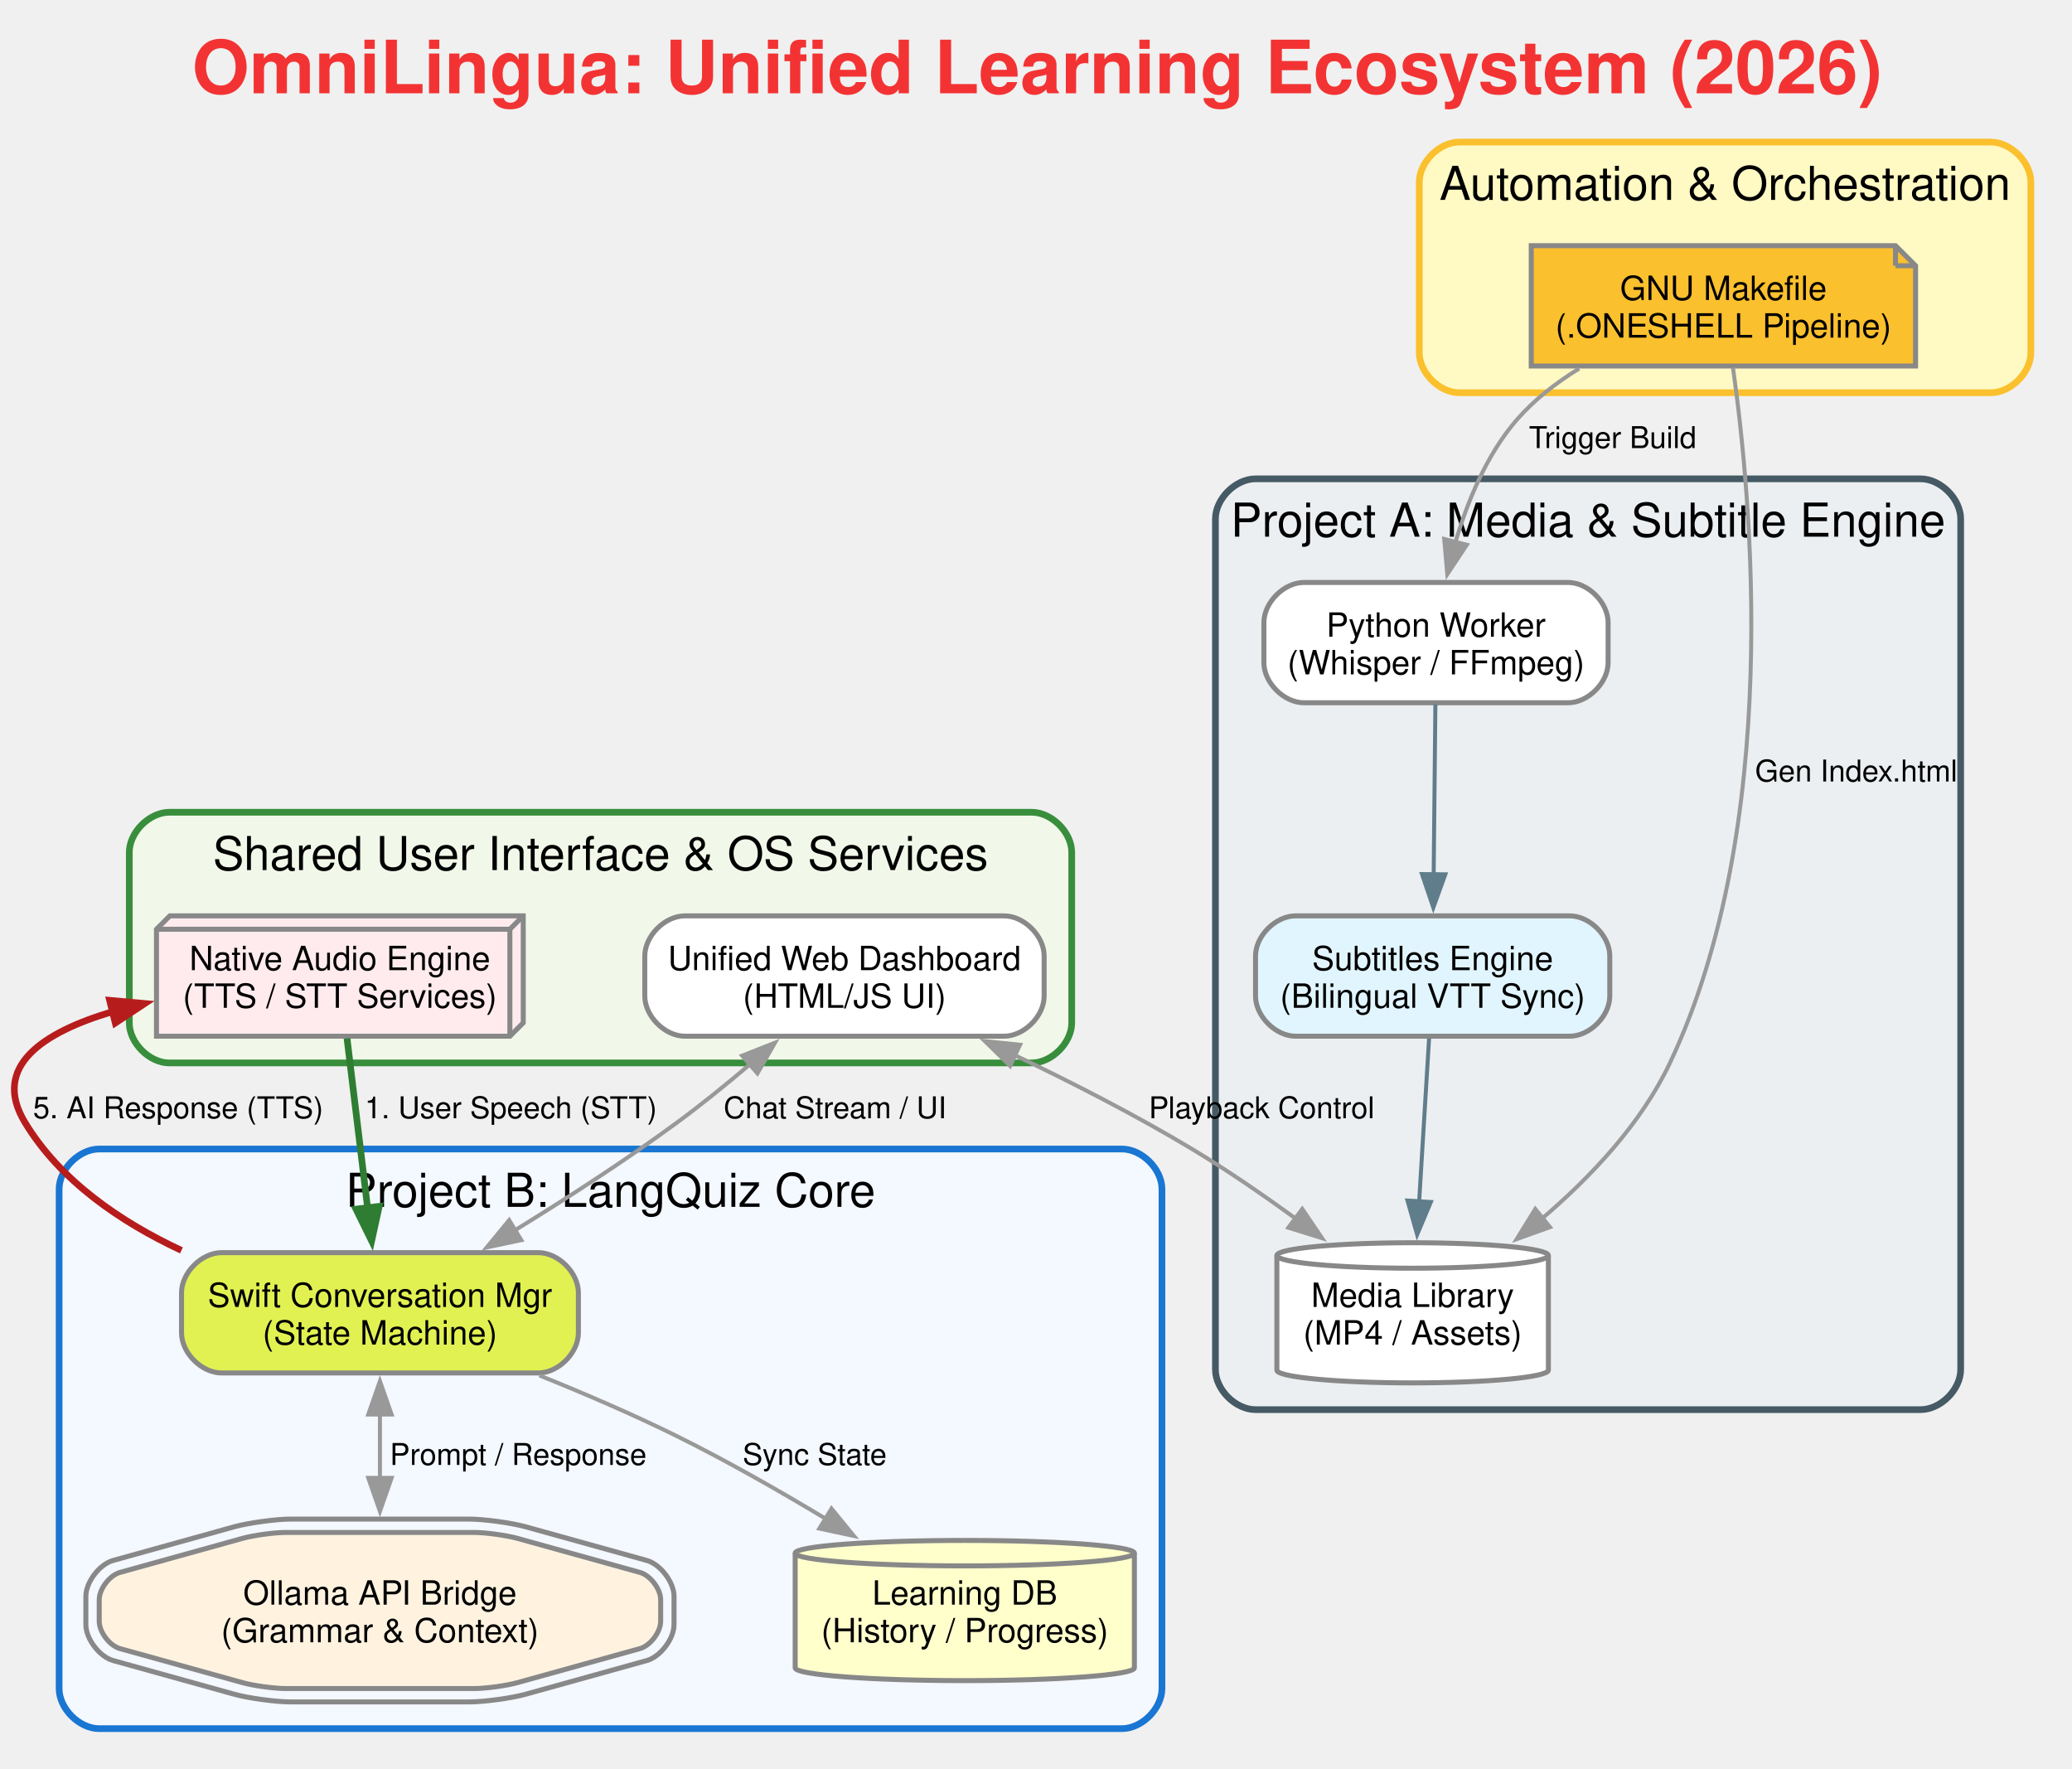
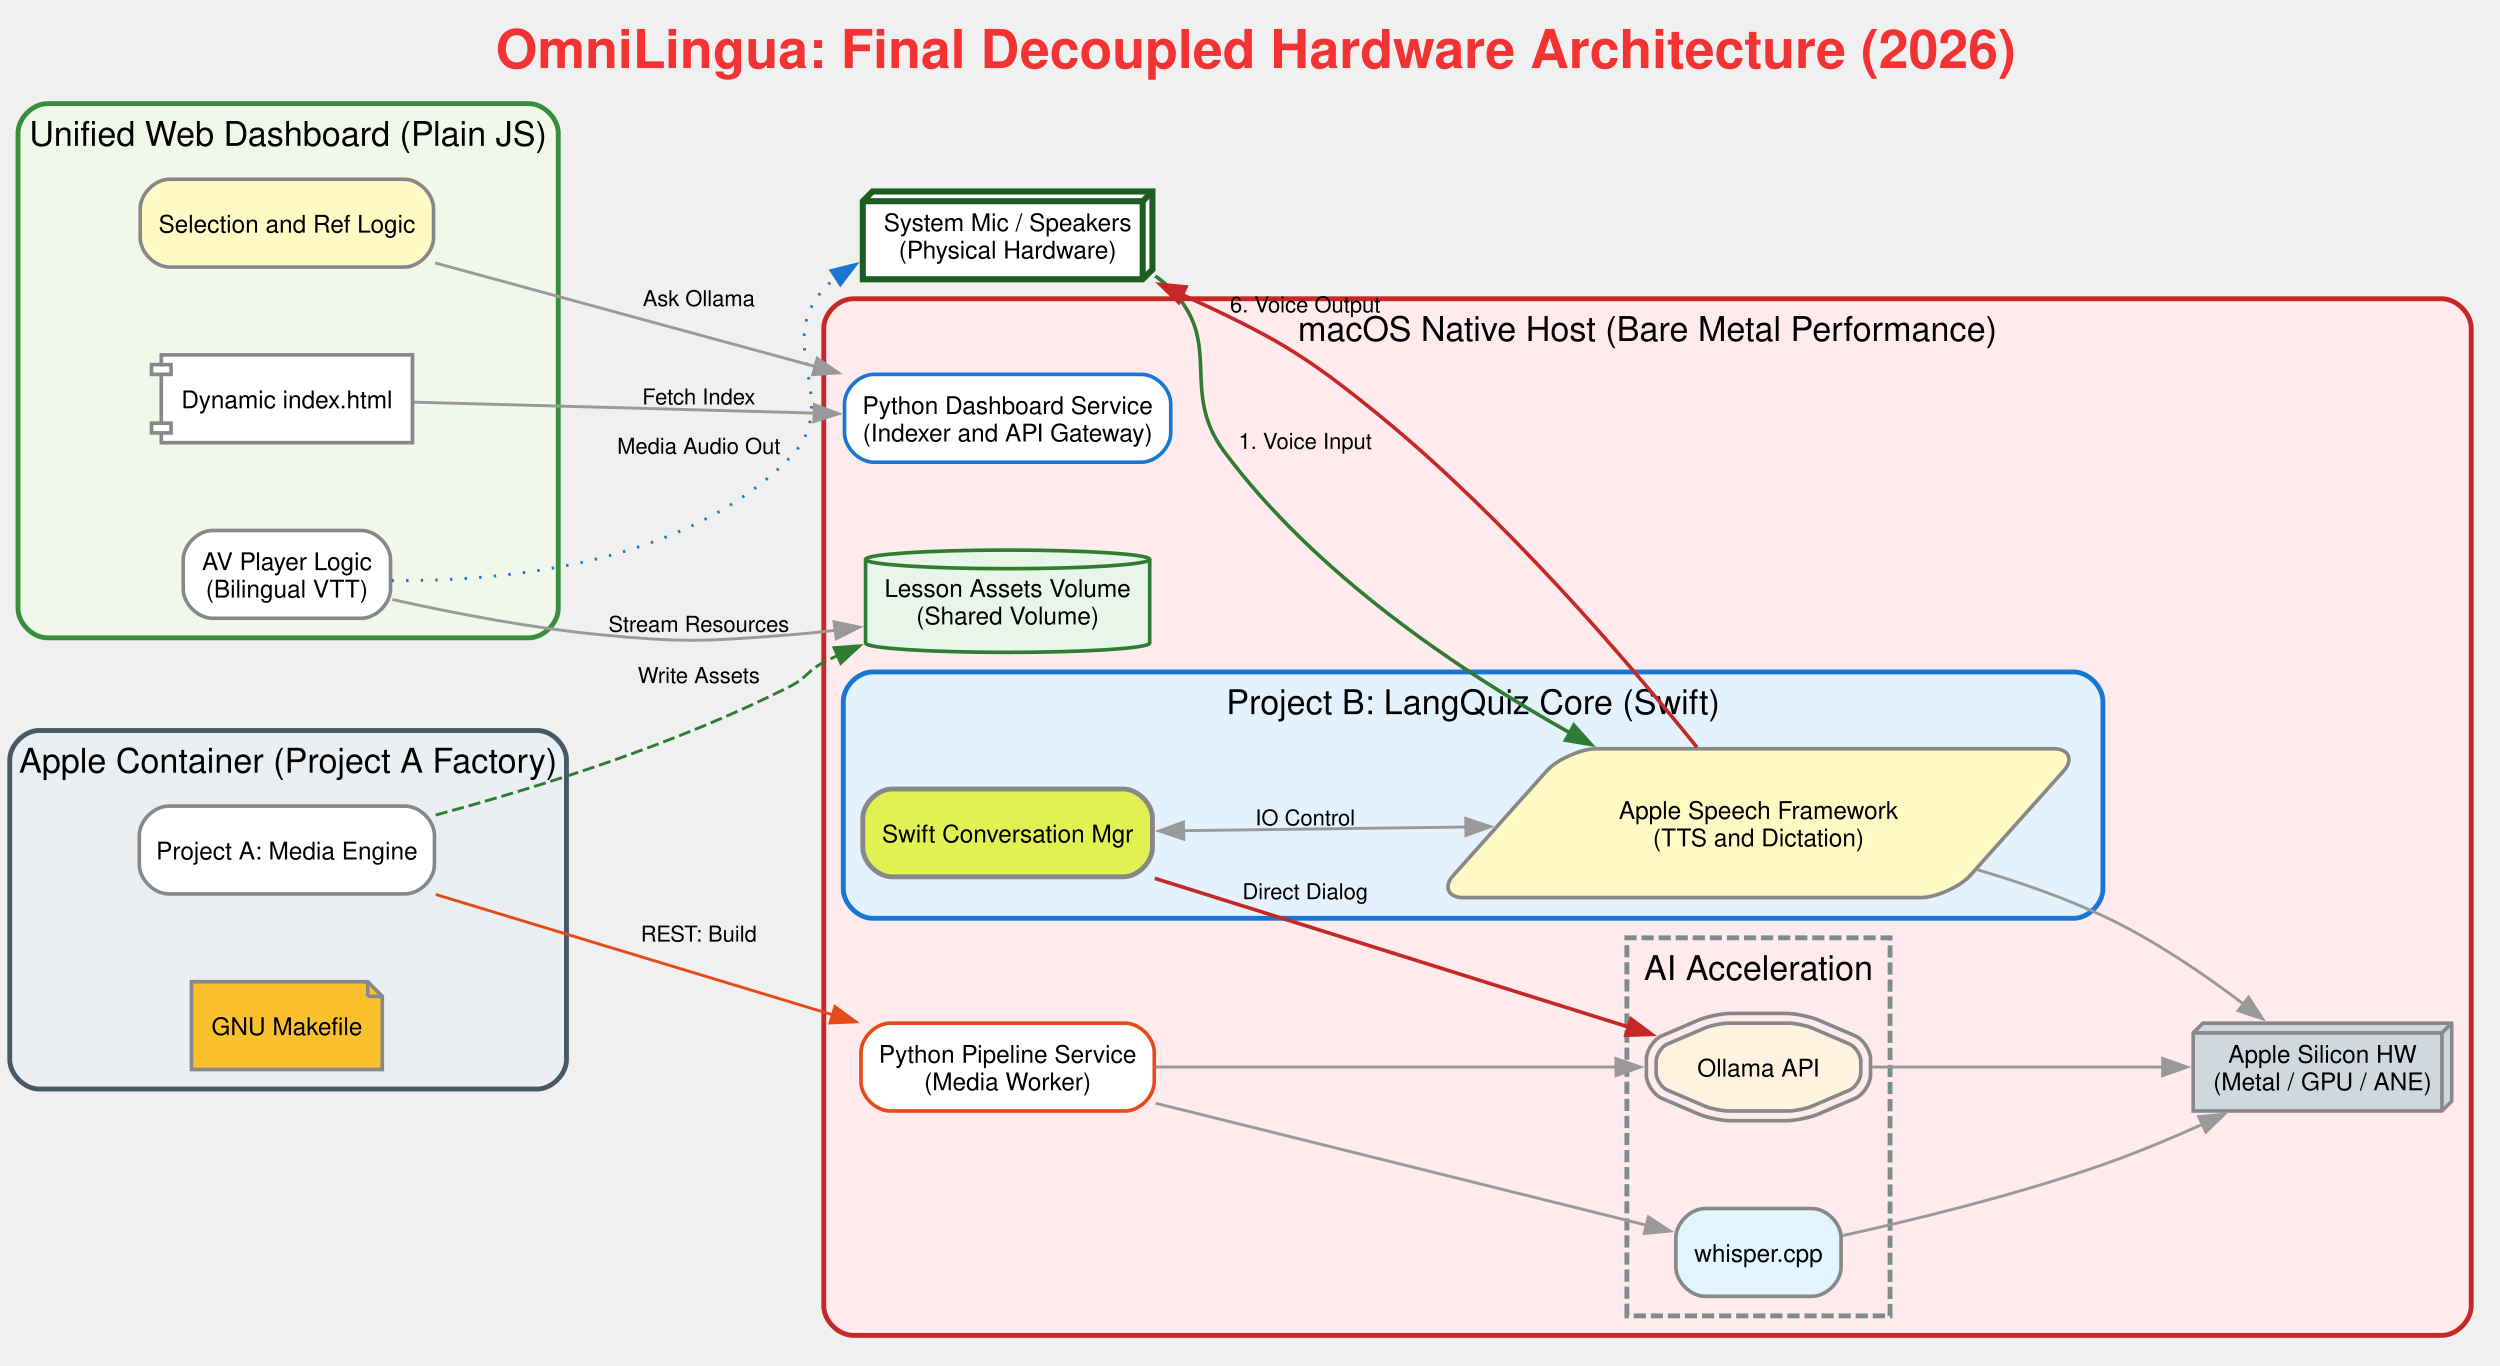
- <svg xmlns="http://www.w3.org/2000/svg" width="620pt" height="529pt" viewBox="0.00 0.00 620.00 529.00">
-   <g id="graph0" class="graph" transform="scale(1 1) rotate(0) translate(4 525.16)">
-     <text xml:space="preserve" text-anchor="start" x="53.47" y="-497.26" font-family="Helvetica,sans-Serif" font-weight="bold" font-size="22.00" fill="#f33333">OmniLingua: Unified Learning Ecosystem (2026)</text>
+ <svg xmlns="http://www.w3.org/2000/svg" width="1025pt" height="560pt" viewBox="0.00 0.00 1025.00 560.00">
+   <g id="graph0" class="graph" transform="scale(1 1) rotate(0) translate(4 555.5)">
+     <text xml:space="preserve" text-anchor="start" x="199.22" y="-527.6" font-family="Helvetica,sans-Serif" font-weight="bold" font-size="22.00" fill="#f33333">OmniLingua: Final Decoupled Hardware Architecture (2026)</text>
    <g id="clust1" class="cluster">
-       <path fill="#f1f8e9" stroke="#388e3c" stroke-width="2" d="M46.69,-207.16C46.69,-207.16 304.69,-207.16 304.69,-207.16 310.69,-207.16 316.69,-213.16 316.69,-219.16 316.69,-219.16 316.69,-270.16 316.69,-270.16 316.69,-276.16 310.69,-282.16 304.69,-282.16 304.69,-282.16 46.69,-282.16 46.69,-282.16 40.69,-282.16 34.69,-276.16 34.69,-270.16 34.69,-270.16 34.69,-219.16 34.69,-219.16 34.69,-213.16 40.69,-207.16 46.69,-207.16" />
-       <text xml:space="preserve" text-anchor="middle" x="175.69" y="-264.86" font-family="Helvetica,sans-Serif" font-size="14.00">Shared User Interface &amp; OS Services</text>
+       <path fill="#f1f8e9" stroke="#388e3c" stroke-width="2" d="M15.38,-294C15.38,-294 212.88,-294 212.88,-294 218.88,-294 224.88,-300 224.88,-306 224.88,-306 224.88,-501 224.88,-501 224.88,-507 218.88,-513 212.88,-513 212.88,-513 15.37,-513 15.37,-513 9.38,-513 3.38,-507 3.38,-501 3.38,-501 3.38,-306 3.38,-306 3.38,-300 9.38,-294 15.38,-294" />
+       <text xml:space="preserve" text-anchor="middle" x="114.12" y="-495.7" font-family="Helvetica,sans-Serif" font-size="14.00">Unified Web Dashboard (Plain JS)</text>
    </g>
    <g id="clust2" class="cluster">
-       <path fill="#fff9c4" stroke="#fbc02d" stroke-width="2" d="M432.69,-407.66C432.69,-407.66 591.69,-407.66 591.69,-407.66 597.69,-407.66 603.69,-413.66 603.69,-419.66 603.69,-419.66 603.69,-470.66 603.69,-470.66 603.69,-476.66 597.69,-482.66 591.69,-482.66 591.69,-482.66 432.69,-482.66 432.69,-482.66 426.69,-482.66 420.69,-476.66 420.69,-470.66 420.69,-470.66 420.69,-419.66 420.69,-419.66 420.69,-413.66 426.69,-407.66 432.69,-407.66" />
-       <text xml:space="preserve" text-anchor="middle" x="512.19" y="-465.36" font-family="Helvetica,sans-Serif" font-size="14.00">Automation &amp; Orchestration</text>
+       <path fill="#ffebee" stroke="#c62828" stroke-width="2" d="M345.75,-8C345.75,-8 997.2,-8 997.2,-8 1003.2,-8 1009.2,-14 1009.2,-20 1009.2,-20 1009.2,-421 1009.2,-421 1009.2,-427 1003.2,-433 997.2,-433 997.2,-433 345.75,-433 345.75,-433 339.75,-433 333.75,-427 333.75,-421 333.75,-421 333.75,-20 333.75,-20 333.75,-14 339.75,-8 345.75,-8" />
+       <text xml:space="preserve" text-anchor="middle" x="671.47" y="-415.7" font-family="Helvetica,sans-Serif" font-size="14.00">macOS Native Host (Bare Metal Performance)</text>
    </g>
    <g id="clust3" class="cluster">
-       <path fill="#eceff1" stroke="#455a64" stroke-width="2" d="M371.69,-103.44C371.69,-103.44 570.69,-103.44 570.69,-103.44 576.69,-103.44 582.69,-109.44 582.69,-115.44 582.69,-115.44 582.69,-369.91 582.69,-369.91 582.69,-375.91 576.69,-381.91 570.69,-381.91 570.69,-381.91 371.69,-381.91 371.69,-381.91 365.69,-381.91 359.69,-375.91 359.69,-369.91 359.69,-369.91 359.69,-115.44 359.69,-115.44 359.69,-109.44 365.69,-103.44 371.69,-103.44" />
-       <text xml:space="preserve" text-anchor="middle" x="471.19" y="-364.61" font-family="Helvetica,sans-Serif" font-size="14.00">Project A: Media &amp; Subtitle Engine</text>
+       <path fill="#e3f2fd" stroke="#1976d2" stroke-width="2" d="M353.75,-179C353.75,-179 846.2,-179 846.2,-179 852.2,-179 858.2,-185 858.2,-191 858.2,-191 858.2,-268 858.2,-268 858.2,-274 852.2,-280 846.2,-280 846.2,-280 353.75,-280 353.75,-280 347.75,-280 341.75,-274 341.75,-268 341.75,-268 341.75,-191 341.75,-191 341.75,-185 347.75,-179 353.75,-179" />
+       <text xml:space="preserve" text-anchor="middle" x="599.97" y="-262.7" font-family="Helvetica,sans-Serif" font-size="14.00">Project B: LangQuiz Core (Swift)</text>
    </g>
    <g id="clust4" class="cluster">
-       <path fill="#f4f8ff" stroke="#1976d2" stroke-width="2" d="M25.69,-8C25.69,-8 331.69,-8 331.69,-8 337.69,-8 343.69,-14 343.69,-20 343.69,-20 343.69,-169.41 343.69,-169.41 343.69,-175.41 337.69,-181.41 331.69,-181.41 331.69,-181.41 25.69,-181.41 25.69,-181.41 19.69,-181.41 13.69,-175.41 13.69,-169.41 13.69,-169.41 13.69,-20 13.69,-20 13.69,-14 19.69,-8 25.69,-8" />
-       <text xml:space="preserve" text-anchor="middle" x="178.69" y="-164.11" font-family="Helvetica,sans-Serif" font-size="14.00">Project B: LangQuiz Core</text>
+       <polygon fill="none" stroke="#7f8c8d" stroke-width="2" stroke-dasharray="5,2" points="663.02,-16 663.02,-171 770.92,-171 770.92,-16 663.02,-16" />
+       <text xml:space="preserve" text-anchor="middle" x="716.97" y="-153.7" font-family="Helvetica,sans-Serif" font-size="14.00">AI Acceleration</text>
+     </g>
+     <g id="clust5" class="cluster">
+       <path fill="#eceff1" stroke="#455a64" stroke-width="2" d="M12,-109C12,-109 216.25,-109 216.25,-109 222.25,-109 228.25,-115 228.25,-121 228.25,-121 228.25,-244 228.25,-244 228.25,-250 222.25,-256 216.25,-256 216.25,-256 12,-256 12,-256 6,-256 0,-250 0,-244 0,-244 0,-121 0,-121 0,-115 6,-109 12,-109" />
+       <text xml:space="preserve" text-anchor="middle" x="114.12" y="-238.7" font-family="Helvetica,sans-Serif" font-size="14.00">Apple Container (Project A Factory)</text>
    </g>
    <g id="node1" class="node">
-       <path fill="#ffffff" stroke="#888888" stroke-width="1.5" d="M296.44,-251.16C296.44,-251.16 200.94,-251.16 200.94,-251.16 194.94,-251.16 188.94,-245.16 188.94,-239.16 188.94,-239.16 188.94,-227.16 188.94,-227.16 188.94,-221.16 194.94,-215.16 200.94,-215.16 200.94,-215.16 296.44,-215.16 296.44,-215.16 302.44,-215.16 308.44,-221.16 308.44,-227.16 308.44,-227.16 308.44,-239.16 308.44,-239.16 308.44,-245.16 302.44,-251.16 296.44,-251.16" />
-       <text xml:space="preserve" text-anchor="middle" x="248.69" y="-234.91" font-family="Helvetica,sans-Serif" font-size="10.00" fill="#000000">Unified Web Dashboard</text>
-       <text xml:space="preserve" text-anchor="middle" x="248.69" y="-223.66" font-family="Helvetica,sans-Serif" font-size="10.00" fill="#000000">(HTML/JS UI)</text>
+       <polygon fill="#ffffff" stroke="#1b5e20" stroke-width="2.5" points="468.5,-477 353.75,-477 349.75,-473 349.75,-441 464.5,-441 468.5,-445 468.5,-477" />
+       <polyline fill="none" stroke="#1b5e20" stroke-width="2.5" points="464.5,-473 349.75,-473" />
+       <polyline fill="none" stroke="#1b5e20" stroke-width="2.5" points="464.5,-473 464.5,-441" />
+       <polyline fill="none" stroke="#1b5e20" stroke-width="2.5" points="464.5,-473 468.5,-477" />
+       <text xml:space="preserve" text-anchor="middle" x="409.12" y="-460.75" font-family="Helvetica,sans-Serif" font-size="10.00" fill="#000000">System Mic / Speakers</text>
+       <text xml:space="preserve" text-anchor="middle" x="409.12" y="-449.5" font-family="Helvetica,sans-Serif" font-size="10.00" fill="#000000">(Physical Hardware)</text>
+     </g>
+     <g id="node9" class="node">
+       <path fill="#fff9c4" stroke="#888888" stroke-width="1.5" d="M838.2,-248.5C838.2,-248.5 650.27,-248.5 650.27,-248.5 644.27,-248.5 634.27,-244.03 630.27,-239.55 630.27,-239.55 591.75,-196.45 591.75,-196.45 587.75,-191.97 589.75,-187.5 595.75,-187.5 595.75,-187.5 783.68,-187.5 783.68,-187.5 789.68,-187.5 799.68,-191.97 803.67,-196.45 803.67,-196.45 842.2,-239.55 842.2,-239.55 846.2,-244.03 844.2,-248.5 838.2,-248.5" />
+       <text xml:space="preserve" text-anchor="middle" x="716.97" y="-219.75" font-family="Helvetica,sans-Serif" font-size="10.00" fill="#000000">Apple Speech Framework</text>
+       <text xml:space="preserve" text-anchor="middle" x="716.97" y="-208.5" font-family="Helvetica,sans-Serif" font-size="10.00" fill="#000000">(TTS and Dictation)</text>
+     </g>
+     <g id="edge10" class="edge">
+       <path fill="none" stroke="#2e7d32" stroke-width="1.5" d="M469.64,-442.38C471.91,-440.75 474.04,-438.96 476,-437 498.04,-414.87 479.35,-395.31 498,-370.25 534.88,-320.69 592.77,-281.34 639.62,-255.07" />
+       <polygon fill="#2e7d32" stroke="#2e7d32" stroke-width="1.5" points="641.29,-258.15 648.36,-250.26 637.91,-252.01 641.29,-258.15" />
+       <text xml:space="preserve" text-anchor="middle" x="529.88" y="-371.45" font-family="Helvetica,sans-Serif" font-size="9.00" fill="#000000"> 1. Voice Input</text>
+     </g>
+     <g id="node2" class="node">
+       <polygon fill="#ffffff" stroke="#888888" stroke-width="1.5" points="165.12,-410 62.12,-410 62.12,-406 58.12,-406 58.12,-402 62.12,-402 62.12,-382 58.12,-382 58.12,-378 62.12,-378 62.12,-374 165.12,-374 165.12,-410" />
+       <polyline fill="none" stroke="#888888" stroke-width="1.5" points="62.12,-406 66.12,-406 66.12,-402 62.12,-402" />
+       <polyline fill="none" stroke="#888888" stroke-width="1.5" points="62.12,-382 66.12,-382 66.12,-378 62.12,-378" />
+       <text xml:space="preserve" text-anchor="middle" x="113.62" y="-388.12" font-family="Helvetica,sans-Serif" font-size="10.00" fill="#000000">Dynamic index.html</text>
+     </g>
+     <g id="node5" class="node">
+       <path fill="#ffffff" stroke="#1976d2" stroke-width="1.5" d="M464,-402C464,-402 354.25,-402 354.25,-402 348.25,-402 342.25,-396 342.25,-390 342.25,-390 342.25,-378 342.25,-378 342.25,-372 348.25,-366 354.25,-366 354.25,-366 464,-366 464,-366 470,-366 476,-372 476,-378 476,-378 476,-390 476,-390 476,-396 470,-402 464,-402" />
+       <text xml:space="preserve" text-anchor="middle" x="409.12" y="-385.75" font-family="Helvetica,sans-Serif" font-size="10.00" fill="#000000">Python Dashboard Service</text>
+       <text xml:space="preserve" text-anchor="middle" x="409.12" y="-374.5" font-family="Helvetica,sans-Serif" font-size="10.00" fill="#000000">(Indexer and API Gateway)</text>
+     </g>
+     <g id="edge13" class="edge">
+       <path fill="none" stroke="#999999" stroke-width="1.2" d="M165.75,-390.61C211.1,-389.37 278.03,-387.55 330.07,-386.13" />
+       <polygon fill="#999999" stroke="#999999" stroke-width="1.2" points="329.89,-389.63 339.79,-385.86 329.7,-382.64 329.89,-389.63" />
+       <text xml:space="preserve" text-anchor="middle" x="281.25" y="-389.68" font-family="Helvetica,sans-Serif" font-size="9.00" fill="#000000"> Fetch Index</text>
+     </g>
+     <g id="node3" class="node">
+       <path fill="#ffffff" stroke="#888888" stroke-width="1.5" d="M144.12,-338C144.12,-338 83.12,-338 83.12,-338 77.12,-338 71.12,-332 71.12,-326 71.12,-326 71.12,-314 71.12,-314 71.12,-308 77.12,-302 83.12,-302 83.12,-302 144.12,-302 144.12,-302 150.12,-302 156.12,-308 156.12,-314 156.12,-314 156.12,-326 156.12,-326 156.12,-332 150.12,-338 144.12,-338" />
+       <text xml:space="preserve" text-anchor="middle" x="113.62" y="-321.75" font-family="Helvetica,sans-Serif" font-size="10.00" fill="#000000">AV Player Logic</text>
+       <text xml:space="preserve" text-anchor="middle" x="113.62" y="-310.5" font-family="Helvetica,sans-Serif" font-size="10.00" fill="#000000">(Bilingual VTT)</text>
+     </g>
+     <g id="edge12" class="edge">
+       <path fill="none" stroke="#1976d2" stroke-width="1.2" stroke-dasharray="1,5" d="M156.49,-317.46C203.19,-317.06 277.75,-324.16 320.25,-368.25 341.86,-390.67 312.79,-413.97 333.75,-437 335.31,-438.72 337,-440.3 338.8,-441.77" />
+       <polygon fill="#1976d2" stroke="#1976d2" stroke-width="1.2" points="336.71,-444.58 346.99,-447.13 340.54,-438.72 336.71,-444.58" />
+       <text xml:space="preserve" text-anchor="middle" x="281.25" y="-369.45" font-family="Helvetica,sans-Serif" font-size="9.00" fill="#000000"> Media Audio Out</text>
+     </g>
+     <g id="node7" class="node">
+       <path fill="#e8f5e9" stroke="#2e7d32" stroke-width="1.5" d="M467.38,-326.16C467.38,-328.26 441.27,-329.97 409.12,-329.97 376.98,-329.97 350.88,-328.26 350.88,-326.16 350.88,-326.16 350.88,-291.84 350.88,-291.84 350.88,-289.74 376.98,-288.03 409.12,-288.03 441.27,-288.03 467.38,-289.74 467.38,-291.84 467.38,-291.84 467.38,-326.16 467.38,-326.16" />
+       <path fill="none" stroke="#2e7d32" stroke-width="1.5" d="M467.38,-326.16C467.38,-324.05 441.27,-322.34 409.12,-322.34 376.98,-322.34 350.88,-324.05 350.88,-326.16" />
+       <text xml:space="preserve" text-anchor="middle" x="409.12" y="-310.75" font-family="Helvetica,sans-Serif" font-size="10.00" fill="#000000">Lesson Assets Volume</text>
+       <text xml:space="preserve" text-anchor="middle" x="409.12" y="-299.5" font-family="Helvetica,sans-Serif" font-size="10.00" fill="#000000">(Shared Volume)</text>
+     </g>
+     <g id="edge14" class="edge">
+       <path fill="none" stroke="#999999" stroke-width="1.2" d="M156.87,-309.7C181.59,-304.2 213.49,-298.01 242.25,-295.25 276.76,-291.93 285.69,-292.56 320.25,-295.25 326.31,-295.72 332.59,-296.37 338.87,-297.14" />
+       <polygon fill="#999999" stroke="#999999" stroke-width="1.2" points="337.96,-300.55 348.33,-298.39 338.88,-293.61 337.96,-300.55" />
+       <text xml:space="preserve" text-anchor="middle" x="281.25" y="-296.45" font-family="Helvetica,sans-Serif" font-size="9.00" fill="#000000"> Stream Resources</text>
+     </g>
+     <g id="node4" class="node">
+       <path fill="#fff9c4" stroke="#888888" stroke-width="1.5" d="M161.75,-482C161.75,-482 65.5,-482 65.5,-482 59.5,-482 53.5,-476 53.5,-470 53.5,-470 53.5,-458 53.5,-458 53.5,-452 59.5,-446 65.5,-446 65.5,-446 161.75,-446 161.75,-446 167.75,-446 173.75,-452 173.75,-458 173.75,-458 173.75,-470 173.75,-470 173.75,-476 167.75,-482 161.75,-482" />
+       <text xml:space="preserve" text-anchor="middle" x="113.62" y="-460.12" font-family="Helvetica,sans-Serif" font-size="10.00" fill="#000000">Selection and Ref Logic</text>
+     </g>
+     <g id="edge15" class="edge">
+       <path fill="none" stroke="#999999" stroke-width="1.2" d="M174.37,-447.71C219.39,-435.44 281.5,-418.51 330.38,-405.19" />
+       <polygon fill="#999999" stroke="#999999" stroke-width="1.2" points="331.07,-408.63 339.8,-402.62 329.23,-401.88 331.07,-408.63" />
+       <text xml:space="preserve" text-anchor="middle" x="281.25" y="-429.99" font-family="Helvetica,sans-Serif" font-size="9.00" fill="#000000"> Ask Ollama</text>
    </g>
    <g id="node6" class="node">
-       <path fill="#ffffff" stroke="#888888" stroke-width="1.5" d="M459.32,-149.56C459.32,-151.67 441.11,-153.37 418.69,-153.37 396.27,-153.37 378.07,-151.67 378.07,-149.56 378.07,-149.56 378.07,-115.25 378.07,-115.25 378.07,-113.15 396.27,-111.44 418.69,-111.44 441.11,-111.44 459.32,-113.15 459.32,-115.25 459.32,-115.25 459.32,-149.56 459.32,-149.56" />
-       <path fill="none" stroke="#888888" stroke-width="1.5" d="M459.32,-149.56C459.32,-147.46 441.11,-145.75 418.69,-145.75 396.27,-145.75 378.07,-147.46 378.07,-149.56" />
-       <text xml:space="preserve" text-anchor="middle" x="418.69" y="-134.16" font-family="Helvetica,sans-Serif" font-size="10.00" fill="#000000">Media Library</text>
-       <text xml:space="preserve" text-anchor="middle" x="418.69" y="-122.91" font-family="Helvetica,sans-Serif" font-size="10.00" fill="#000000">(MP4 / Assets)</text>
+       <path fill="#ffffff" stroke="#e64a19" stroke-width="1.5" d="M457.25,-136C457.25,-136 361,-136 361,-136 355,-136 349,-130 349,-124 349,-124 349,-112 349,-112 349,-106 355,-100 361,-100 361,-100 457.25,-100 457.25,-100 463.25,-100 469.25,-106 469.25,-112 469.25,-112 469.25,-124 469.25,-124 469.25,-130 463.25,-136 457.25,-136" />
+       <text xml:space="preserve" text-anchor="middle" x="409.12" y="-119.75" font-family="Helvetica,sans-Serif" font-size="10.00" fill="#000000">Python Pipeline Service</text>
+       <text xml:space="preserve" text-anchor="middle" x="409.12" y="-108.5" font-family="Helvetica,sans-Serif" font-size="10.00" fill="#000000">(Media Worker)</text>
+     </g>
+     <g id="node10" class="node">
+       <path fill="#e1f5fe" stroke="#888888" stroke-width="1.5" d="M738.85,-60C738.85,-60 695.1,-60 695.1,-60 689.1,-60 683.1,-54 683.1,-48 683.1,-48 683.1,-36 683.1,-36 683.1,-30 689.1,-24 695.1,-24 695.1,-24 738.85,-24 738.85,-24 744.85,-24 750.85,-30 750.85,-36 750.85,-36 750.85,-48 750.85,-48 750.85,-54 744.85,-60 738.85,-60" />
+       <text xml:space="preserve" text-anchor="middle" x="716.97" y="-38.12" font-family="Helvetica,sans-Serif" font-size="10.00" fill="#000000">whisper.cpp</text>
+     </g>
+     <g id="edge2" class="edge">
+       <path fill="none" stroke="#999999" stroke-width="1.2" d="M469.82,-103.17C528.81,-88.51 617.73,-66.41 671,-53.18" />
+       <polygon fill="#999999" stroke="#999999" stroke-width="1.2" points="671.82,-56.58 680.68,-50.77 670.13,-49.78 671.82,-56.58" />
+     </g>
+     <g id="node11" class="node">
+       <path fill="#fff3e0" stroke="#888888" stroke-width="1.5" d="M758.92,-115.51C758.92,-115.51 758.92,-120.49 758.92,-120.49 758.92,-122.97 756.64,-126.44 754.35,-127.42 754.35,-127.42 738.92,-134.04 738.92,-134.04 736.63,-135.02 731.86,-136 729.38,-136 729.38,-136 704.57,-136 704.57,-136 702.08,-136 697.31,-135.02 695.03,-134.04 695.03,-134.04 679.59,-127.42 679.59,-127.42 677.31,-126.44 675.02,-122.97 675.02,-120.49 675.02,-120.49 675.02,-115.51 675.02,-115.51 675.02,-113.03 677.31,-109.56 679.59,-108.58 679.59,-108.58 695.03,-101.96 695.03,-101.96 697.31,-100.98 702.08,-100 704.57,-100 704.57,-100 729.38,-100 729.38,-100 731.86,-100 736.63,-100.98 738.92,-101.96 738.92,-101.96 754.35,-108.58 754.35,-108.58 756.64,-109.56 758.92,-113.03 758.92,-115.51" />
+       <path fill="none" stroke="#888888" stroke-width="1.5" d="M762.92,-114.64C762.92,-114.64 762.92,-121.36 762.92,-121.36 762.92,-124.73 759.83,-129.42 756.74,-130.75 756.74,-130.75 741.35,-137.35 741.35,-137.35 738.26,-138.67 731.81,-140 728.44,-140 728.44,-140 705.5,-140 705.5,-140 702.14,-140 695.68,-138.67 692.59,-137.35 692.59,-137.35 677.21,-130.75 677.21,-130.75 674.11,-129.42 671.02,-124.73 671.02,-121.36 671.02,-121.36 671.02,-114.64 671.02,-114.64 671.02,-111.27 674.11,-106.58 677.21,-105.25 677.21,-105.25 692.59,-98.65 692.59,-98.65 695.68,-97.33 702.14,-96 705.5,-96 705.5,-96 728.44,-96 728.44,-96 731.81,-96 738.26,-97.33 741.35,-98.65 741.35,-98.65 756.74,-105.25 756.74,-105.25 759.83,-106.58 762.92,-111.27 762.92,-114.64" />
+       <text xml:space="preserve" text-anchor="middle" x="716.97" y="-114.12" font-family="Helvetica,sans-Serif" font-size="10.00" fill="#000000">Ollama API</text>
+     </g>
+     <g id="edge3" class="edge">
+       <path fill="none" stroke="#999999" stroke-width="1.2" d="M469.82,-118C524.45,-118 604.74,-118 658.62,-118" />
+       <polygon fill="#999999" stroke="#999999" stroke-width="1.2" points="658.55,-121.5 668.55,-118 658.55,-114.5 658.55,-121.5" />
+     </g>
+     <g id="node8" class="node">
+       <path fill="#e1f152" stroke="#888888" stroke-width="2" d="M456.5,-232C456.5,-232 361.75,-232 361.75,-232 355.75,-232 349.75,-226 349.75,-220 349.75,-220 349.75,-208 349.75,-208 349.75,-202 355.75,-196 361.75,-196 361.75,-196 456.5,-196 456.5,-196 462.5,-196 468.5,-202 468.5,-208 468.5,-208 468.5,-220 468.5,-220 468.5,-226 462.5,-232 456.5,-232" />
+       <text xml:space="preserve" text-anchor="middle" x="409.12" y="-210.12" font-family="Helvetica,sans-Serif" font-size="10.00" fill="#000000">Swift Conversation Mgr</text>
+     </g>
+     <g id="edge1" class="edge">
+       <path fill="none" stroke="#999999" stroke-width="1.2" d="M480.91,-214.93C515.39,-215.38 557.78,-215.93 597.03,-216.44" />
+       <polygon fill="#999999" stroke="#999999" stroke-width="1.2" points="481.32,-211.43 471.27,-214.8 481.23,-218.43 481.32,-211.43" />
+       <polygon fill="#999999" stroke="#999999" stroke-width="1.2" points="596.96,-219.94 607.01,-216.57 597.06,-212.94 596.96,-219.94" />
+       <text xml:space="preserve" text-anchor="middle" x="529.88" y="-217.08" font-family="Helvetica,sans-Serif" font-size="9.00" fill="#000000"> IO Control</text>
+     </g>
+     <g id="edge4" class="edge">
+       <path fill="none" stroke="#c62828" stroke-width="1.5" d="M469.46,-195.38C525.82,-177.68 609.75,-151.34 663.67,-134.42" />
+       <polygon fill="#c62828" stroke="#c62828" stroke-width="1.5" points="664.7,-137.76 673.19,-131.43 662.61,-131.08 664.7,-137.76" />
+       <text xml:space="preserve" text-anchor="middle" x="529.88" y="-186.83" font-family="Helvetica,sans-Serif" font-size="9.00" fill="#000000"> Direct Dialog</text>
+     </g>
+     <g id="edge11" class="edge">
+       <path fill="none" stroke="#c62828" stroke-width="1.5" d="M691.77,-249.08C663.16,-284.59 612.94,-343.17 561.75,-385 530.07,-410.89 518.37,-417.28 480.45,-434.83" />
+       <polygon fill="#c62828" stroke="#c62828" stroke-width="1.5" points="479.3,-431.5 471.68,-438.87 482.23,-437.86 479.3,-431.5" />
+       <text xml:space="preserve" text-anchor="middle" x="529.88" y="-427.43" font-family="Helvetica,sans-Serif" font-size="9.00" fill="#000000"> 6. Voice Output</text>
+     </g>
+     <g id="node12" class="node">
+       <polygon fill="#cfd8dc" stroke="#888888" stroke-width="1.5" points="1001.2,-136 899.2,-136 895.2,-132 895.2,-100 997.2,-100 1001.2,-104 1001.2,-136" />
+       <polyline fill="none" stroke="#888888" stroke-width="1.5" points="997.2,-132 895.2,-132" />
+       <polyline fill="none" stroke="#888888" stroke-width="1.5" points="997.2,-132 997.2,-100" />
+       <polyline fill="none" stroke="#888888" stroke-width="1.5" points="997.2,-132 1001.2,-136" />
+       <text xml:space="preserve" text-anchor="middle" x="948.2" y="-119.75" font-family="Helvetica,sans-Serif" font-size="10.00" fill="#000000">Apple Silicon HW</text>
+       <text xml:space="preserve" text-anchor="middle" x="948.2" y="-108.5" font-family="Helvetica,sans-Serif" font-size="10.00" fill="#000000">(Metal / GPU / ANE)</text>
+     </g>
+     <g id="edge5" class="edge">
+       <path fill="none" stroke="#999999" stroke-width="1.2" d="M806.77,-198.9C824.21,-193.78 842.08,-187.52 858.2,-180 878.74,-170.42 899.64,-156.14 916.02,-143.7" />
+       <polygon fill="#999999" stroke="#999999" stroke-width="1.2" points="917.93,-146.65 923.67,-137.75 913.63,-141.12 917.93,-146.65" />
+     </g>
+     <g id="edge6" class="edge">
+       <path fill="none" stroke="#999999" stroke-width="1.2" d="M751.31,-48.87C780.03,-55.19 822.38,-65.46 858.2,-78 871.69,-82.72 885.95,-88.68 899.02,-94.54" />
+       <polygon fill="#999999" stroke="#999999" stroke-width="1.2" points="897.46,-97.68 908.01,-98.66 900.38,-91.31 897.46,-97.68" />
    </g>
    <g id="edge7" class="edge">
-       <path fill="none" stroke="#999999" stroke-width="1.2" d="M299.5,-209.55C316.73,-201.31 335.87,-191.52 352.69,-181.41 363.07,-175.16 373.88,-167.74 383.67,-160.61" />
-       <polygon fill="#999999" stroke="#999999" stroke-width="1.2" points="298.26,-206.26 290.7,-213.69 301.24,-212.6 298.26,-206.26" />
-       <polygon fill="#999999" stroke="#999999" stroke-width="1.2" points="385.67,-163.49 391.62,-154.73 381.5,-157.87 385.67,-163.49" />
-       <text xml:space="preserve" text-anchor="middle" x="372.27" y="-190.61" font-family="Helvetica,sans-Serif" font-size="9.00" fill="#000000"> Playback Control</text>
+       <path fill="none" stroke="#999999" stroke-width="1.2" d="M763.53,-118C797.73,-118 845,-118 883.02,-118" />
+       <polygon fill="#999999" stroke="#999999" stroke-width="1.2" points="882.68,-121.5 892.68,-118 882.68,-114.5 882.68,-121.5" />
    </g>
-     <g id="node7" class="node">
-       <path fill="#e1f152" stroke="#888888" stroke-width="1.5" d="M157.07,-150.41C157.07,-150.41 62.32,-150.41 62.32,-150.41 56.32,-150.41 50.32,-144.41 50.32,-138.41 50.32,-138.41 50.32,-126.41 50.32,-126.41 50.32,-120.41 56.32,-114.41 62.32,-114.41 62.32,-114.41 157.07,-114.41 157.07,-114.41 163.07,-114.41 169.07,-120.41 169.07,-126.41 169.07,-126.41 169.07,-138.41 169.07,-138.41 169.07,-144.41 163.07,-150.41 157.07,-150.41" />
-       <text xml:space="preserve" text-anchor="middle" x="109.69" y="-134.16" font-family="Helvetica,sans-Serif" font-size="10.00" fill="#000000">Swift Conversation Mgr</text>
-       <text xml:space="preserve" text-anchor="middle" x="109.69" y="-122.91" font-family="Helvetica,sans-Serif" font-size="10.00" fill="#000000">(State Machine)</text>
+     <g id="node13" class="node">
+       <polygon fill="#fbc02d" stroke="#888888" stroke-width="1.5" points="146.75,-153 74.5,-153 74.5,-117 152.75,-117 152.75,-147 146.75,-153" />
+       <polyline fill="none" stroke="#888888" stroke-width="1.5" points="146.75,-153 146.75,-147" />
+       <polyline fill="none" stroke="#888888" stroke-width="1.5" points="152.75,-147 146.75,-147" />
+       <text xml:space="preserve" text-anchor="middle" x="113.62" y="-131.12" font-family="Helvetica,sans-Serif" font-size="10.00" fill="#000000">GNU Makefile</text>
+     </g>
+     <g id="node14" class="node">
+       <path fill="#ffffff" stroke="#888888" stroke-width="1.5" d="M162.12,-225C162.12,-225 65.12,-225 65.12,-225 59.13,-225 53.12,-219 53.12,-213 53.12,-213 53.12,-201 53.12,-201 53.12,-195 59.12,-189 65.12,-189 65.12,-189 162.12,-189 162.12,-189 168.12,-189 174.12,-195 174.12,-201 174.12,-201 174.12,-213 174.12,-213 174.12,-219 168.12,-225 162.12,-225" />
+       <text xml:space="preserve" text-anchor="middle" x="113.62" y="-203.12" font-family="Helvetica,sans-Serif" font-size="10.00" fill="#000000">Project A: Media Engine</text>
    </g>
    <g id="edge8" class="edge">
-       <path fill="none" stroke="#999999" stroke-width="1.2" d="M220.76,-207.04C213.72,-201.05 206.06,-194.83 198.69,-189.41 183.25,-178.04 165.51,-166.58 149.94,-157.01" />
-       <polygon fill="#999999" stroke="#999999" stroke-width="1.2" points="218.06,-209.33 227.91,-213.22 222.64,-204.03 218.06,-209.33" />
-       <polygon fill="#999999" stroke="#999999" stroke-width="1.2" points="151.99,-154.16 141.63,-151.96 148.36,-160.14 151.99,-154.16" />
-       <text xml:space="preserve" text-anchor="middle" x="244.6" y="-190.61" font-family="Helvetica,sans-Serif" font-size="9.00" fill="#000000"> Chat Stream / UI</text>
-     </g>
-     <g id="node2" class="node">
-       <polygon fill="#ffebee" stroke="#888888" stroke-width="1.5" points="152.57,-251.16 46.82,-251.16 42.82,-247.16 42.82,-215.16 148.57,-215.16 152.57,-219.16 152.57,-251.16" />
-       <polyline fill="none" stroke="#888888" stroke-width="1.5" points="148.57,-247.16 42.82,-247.16" />
-       <polyline fill="none" stroke="#888888" stroke-width="1.5" points="148.57,-247.16 148.57,-215.16" />
-       <polyline fill="none" stroke="#888888" stroke-width="1.5" points="148.57,-247.16 152.57,-251.16" />
-       <text xml:space="preserve" text-anchor="middle" x="97.69" y="-234.91" font-family="Helvetica,sans-Serif" font-size="10.00" fill="#000000">Native Audio Engine</text>
-       <text xml:space="preserve" text-anchor="middle" x="97.69" y="-223.66" font-family="Helvetica,sans-Serif" font-size="10.00" fill="#000000">(TTS / STT Services)</text>
+       <path fill="none" stroke="#e64a19" stroke-width="1.2" d="M174.68,-188.76C196.01,-182.28 220.2,-174.94 242.25,-168.25 273.53,-158.76 308.13,-148.28 337.6,-139.36" />
+       <polygon fill="#e64a19" stroke="#e64a19" stroke-width="1.2" points="338.33,-142.79 346.88,-136.54 336.3,-136.09 338.33,-142.79" />
+       <text xml:space="preserve" text-anchor="middle" x="281.25" y="-169.45" font-family="Helvetica,sans-Serif" font-size="9.00" fill="#000000"> REST: Build</text>
    </g>
    <g id="edge9" class="edge">
-       <path fill="none" stroke="#2e7d32" stroke-width="2" d="M99.84,-214.5C101.56,-200.32 104.02,-180.08 106.05,-163.37" />
-       <polygon fill="#2e7d32" stroke="#2e7d32" stroke-width="2" points="109.47,-164.26 107.2,-153.91 102.52,-163.42 109.47,-164.26" />
-       <text xml:space="preserve" text-anchor="middle" x="147.62" y="-190.61" font-family="Helvetica,sans-Serif" font-size="9.00" fill="#000000"> 1. User Speech (STT)</text>
-     </g>
-     <g id="node3" class="node">
-       <polygon fill="#fbc02d" stroke="#888888" stroke-width="1.5" points="563.19,-451.66 454.19,-451.66 454.19,-415.66 569.19,-415.66 569.19,-445.66 563.19,-451.66" />
-       <polyline fill="none" stroke="#888888" stroke-width="1.5" points="563.19,-451.66 563.19,-445.66" />
-       <polyline fill="none" stroke="#888888" stroke-width="1.5" points="569.19,-445.66 563.19,-445.66" />
-       <text xml:space="preserve" text-anchor="middle" x="511.69" y="-435.41" font-family="Helvetica,sans-Serif" font-size="10.00" fill="#000000">GNU Makefile</text>
-       <text xml:space="preserve" text-anchor="middle" x="511.69" y="-424.16" font-family="Helvetica,sans-Serif" font-size="10.00" fill="#000000">(.ONESHELL Pipeline)</text>
-     </g>
-     <g id="node4" class="node">
-       <path fill="#ffffff" stroke="#888888" stroke-width="1.5" d="M465.19,-350.91C465.19,-350.91 386.19,-350.91 386.19,-350.91 380.19,-350.91 374.19,-344.91 374.19,-338.91 374.19,-338.91 374.19,-326.91 374.19,-326.91 374.19,-320.91 380.19,-314.91 386.19,-314.91 386.19,-314.91 465.19,-314.91 465.19,-314.91 471.19,-314.91 477.19,-320.91 477.19,-326.91 477.19,-326.91 477.19,-338.91 477.19,-338.91 477.19,-344.91 471.19,-350.91 465.19,-350.91" />
-       <text xml:space="preserve" text-anchor="middle" x="425.69" y="-334.66" font-family="Helvetica,sans-Serif" font-size="10.00" fill="#000000">Python Worker</text>
-       <text xml:space="preserve" text-anchor="middle" x="425.69" y="-323.41" font-family="Helvetica,sans-Serif" font-size="10.00" fill="#000000">(Whisper / FFmpeg)</text>
-     </g>
-     <g id="edge5" class="edge">
-       <path fill="none" stroke="#999999" stroke-width="1.2" d="M468.53,-414.91C461.67,-410.67 455.13,-405.61 449.94,-399.66 440.92,-389.3 435.14,-375.29 431.49,-362.86" />
-       <polygon fill="#999999" stroke="#999999" stroke-width="1.2" points="434.93,-362.18 429.07,-353.36 428.15,-363.91 434.93,-362.18" />
-       <text xml:space="preserve" text-anchor="middle" x="477.32" y="-391.11" font-family="Helvetica,sans-Serif" font-size="9.00" fill="#000000"> Trigger Build</text>
-     </g>
-     <g id="edge6" class="edge">
-       <path fill="none" stroke="#999999" stroke-width="1.2" d="M514.55,-415.19C520.14,-375.84 529.25,-278.12 495.69,-207.16 487.11,-189 471.97,-172.99 457.38,-160.57" />
-       <polygon fill="#999999" stroke="#999999" stroke-width="1.2" points="459.81,-158.03 449.83,-154.45 455.4,-163.47 459.81,-158.03" />
-       <text xml:space="preserve" text-anchor="middle" x="550.18" y="-291.36" font-family="Helvetica,sans-Serif" font-size="9.00" fill="#000000"> Gen Index.html</text>
-     </g>
-     <g id="node5" class="node">
-       <path fill="#e1f5fe" stroke="#888888" stroke-width="1.5" d="M465.69,-251.16C465.69,-251.16 383.69,-251.16 383.69,-251.16 377.69,-251.16 371.69,-245.16 371.69,-239.16 371.69,-239.16 371.69,-227.16 371.69,-227.16 371.69,-221.16 377.69,-215.16 383.69,-215.16 383.69,-215.16 465.69,-215.16 465.69,-215.16 471.69,-215.16 477.69,-221.16 477.69,-227.16 477.69,-227.16 477.69,-239.16 477.69,-239.16 477.69,-245.16 471.69,-251.16 465.69,-251.16" />
-       <text xml:space="preserve" text-anchor="middle" x="424.69" y="-234.91" font-family="Helvetica,sans-Serif" font-size="10.00" fill="#000000">Subtitles Engine</text>
-       <text xml:space="preserve" text-anchor="middle" x="424.69" y="-223.66" font-family="Helvetica,sans-Serif" font-size="10.00" fill="#000000">(Bilingual VTT Sync)</text>
-     </g>
-     <g id="edge1" class="edge">
-       <path fill="none" stroke="#607d8b" stroke-width="1.2" d="M425.51,-314.43C425.37,-300.2 425.16,-279.82 424.99,-263.15" />
-       <polygon fill="#607d8b" stroke="#607d8b" stroke-width="1.2" points="428.49,-263.59 424.89,-253.63 421.49,-263.66 428.49,-263.59" />
-     </g>
-     <g id="edge2" class="edge">
-       <path fill="none" stroke="#607d8b" stroke-width="1.2" d="M423.62,-214.5C422.8,-200.97 421.64,-181.94 420.65,-165.71" />
-       <polygon fill="#607d8b" stroke="#607d8b" stroke-width="1.2" points="424.15,-165.56 420.05,-155.79 417.16,-165.99 424.15,-165.56" />
-     </g>
-     <g id="node9" class="node">
-       <path fill="#ffffcc" stroke="#888888" stroke-width="1.5" d="M335.44,-60.5C335.44,-62.6 312.69,-64.31 284.69,-64.31 256.69,-64.31 233.94,-62.6 233.94,-60.5 233.94,-60.5 233.94,-26.19 233.94,-26.19 233.94,-24.08 256.69,-22.37 284.69,-22.37 312.69,-22.37 335.44,-24.08 335.44,-26.19 335.44,-26.19 335.44,-60.5 335.44,-60.5" />
-       <path fill="none" stroke="#888888" stroke-width="1.5" d="M335.44,-60.5C335.44,-58.4 312.69,-56.69 284.69,-56.69 256.69,-56.69 233.94,-58.4 233.94,-60.5" />
-       <text xml:space="preserve" text-anchor="middle" x="284.69" y="-45.09" font-family="Helvetica,sans-Serif" font-size="10.00" fill="#000000">Learning DB</text>
-       <text xml:space="preserve" text-anchor="middle" x="284.69" y="-33.84" font-family="Helvetica,sans-Serif" font-size="10.00" fill="#000000">(History / Progress)</text>
-     </g>
-     <g id="edge10" class="edge">
-       <path fill="none" stroke="#b71c1c" stroke-width="2" d="M50.29,-151.08C32.04,-159.6 14,-171.91 3.44,-189.41 -6.61,-206.07 8.72,-216.29 29.76,-222.53" />
-       <polygon fill="#b71c1c" stroke="#b71c1c" stroke-width="2" points="28.79,-225.9 39.34,-224.94 30.5,-219.11 28.79,-225.9" />
-       <text xml:space="preserve" text-anchor="middle" x="48.07" y="-190.61" font-family="Helvetica,sans-Serif" font-size="9.00" fill="#000000"> 5. AI Response (TTS)</text>
-     </g>
-     <g id="node8" class="node">
-       <path fill="#fff3e0" stroke="#888888" stroke-width="1.5" d="M193.69,-40.12C193.69,-40.12 193.69,-46.57 193.69,-46.57 193.69,-49.79 190.58,-53.88 187.48,-54.74 187.48,-54.74 150.7,-64.96 150.7,-64.96 147.59,-65.82 141.26,-66.69 138.04,-66.69 138.04,-66.69 81.34,-66.69 81.34,-66.69 78.12,-66.69 71.79,-65.82 68.69,-64.96 68.69,-64.96 31.9,-54.74 31.9,-54.74 28.8,-53.88 25.69,-49.79 25.69,-46.57 25.69,-46.57 25.69,-40.12 25.69,-40.12 25.69,-36.9 28.8,-32.81 31.9,-31.95 31.9,-31.95 68.69,-21.73 68.69,-21.73 71.79,-20.86 78.12,-20 81.34,-20 81.34,-20 138.04,-20 138.04,-20 141.26,-20 147.59,-20.86 150.7,-21.73 150.7,-21.73 187.48,-31.95 187.48,-31.95 190.58,-32.81 193.69,-36.9 193.69,-40.12" />
-       <path fill="none" stroke="#888888" stroke-width="1.5" d="M197.69,-39.11C197.69,-39.11 197.69,-47.58 197.69,-47.58 197.69,-51.82 193.61,-57.19 189.53,-58.32 189.53,-58.32 153.19,-68.42 153.19,-68.42 149.11,-69.55 140.79,-70.69 136.56,-70.69 136.56,-70.69 82.82,-70.69 82.82,-70.69 78.59,-70.69 70.27,-69.55 66.19,-68.42 66.19,-68.42 29.86,-58.32 29.86,-58.32 25.77,-57.19 21.69,-51.82 21.69,-47.58 21.69,-47.58 21.69,-39.11 21.69,-39.11 21.69,-34.87 25.77,-29.5 29.86,-28.37 29.86,-28.37 66.19,-18.27 66.19,-18.27 70.27,-17.13 78.59,-16 82.82,-16 82.82,-16 136.56,-16 136.56,-16 140.79,-16 149.11,-17.13 153.19,-18.27 153.19,-18.27 189.53,-28.37 189.53,-28.37 193.61,-29.5 197.69,-34.87 197.69,-39.11" />
-       <text xml:space="preserve" text-anchor="middle" x="109.69" y="-45.09" font-family="Helvetica,sans-Serif" font-size="10.00" fill="#000000">Ollama API Bridge</text>
-       <text xml:space="preserve" text-anchor="middle" x="109.69" y="-33.84" font-family="Helvetica,sans-Serif" font-size="10.00" fill="#000000">(Grammar &amp; Context)</text>
-     </g>
-     <g id="edge3" class="edge">
-       <path fill="none" stroke="#999999" stroke-width="1.2" d="M109.69,-102.28C109.69,-96.01 109.69,-89.28 109.69,-82.72" />
-       <polygon fill="#999999" stroke="#999999" stroke-width="1.2" points="106.19,-101.97 109.69,-111.97 113.19,-101.97 106.19,-101.97" />
-       <polygon fill="#999999" stroke="#999999" stroke-width="1.2" points="113.19,-83.02 109.69,-73.02 106.19,-83.02 113.19,-83.02" />
-       <text xml:space="preserve" text-anchor="middle" x="149.82" y="-86.89" font-family="Helvetica,sans-Serif" font-size="9.00" fill="#000000"> Prompt / Response</text>
-     </g>
-     <g id="edge4" class="edge">
-       <path fill="none" stroke="#999999" stroke-width="1.2" d="M157.39,-113.68C170.93,-108.23 185.55,-101.95 198.69,-95.44 213.59,-88.05 229.38,-79.04 243.3,-70.66" />
-       <polygon fill="#999999" stroke="#999999" stroke-width="1.2" points="244.81,-73.84 251.52,-65.64 241.16,-67.86 244.81,-73.84" />
-       <text xml:space="preserve" text-anchor="middle" x="238.53" y="-86.89" font-family="Helvetica,sans-Serif" font-size="9.00" fill="#000000"> Sync State</text>
+       <path fill="none" stroke="#2e7d32" stroke-width="1.2" stroke-dasharray="5,2" d="M174.61,-221.34C216.69,-232.65 273.55,-250.48 320.25,-274.25 326.85,-277.61 327.17,-280.62 333.75,-284 335.62,-284.96 337.54,-285.9 339.49,-286.81" />
+       <polygon fill="#2e7d32" stroke="#2e7d32" stroke-width="1.2" points="337.93,-289.95 348.49,-290.72 340.71,-283.53 337.93,-289.95" />
+       <text xml:space="preserve" text-anchor="middle" x="281.25" y="-275.45" font-family="Helvetica,sans-Serif" font-size="9.00" fill="#000000"> Write Assets</text>
    </g>
  </g>
</svg>
